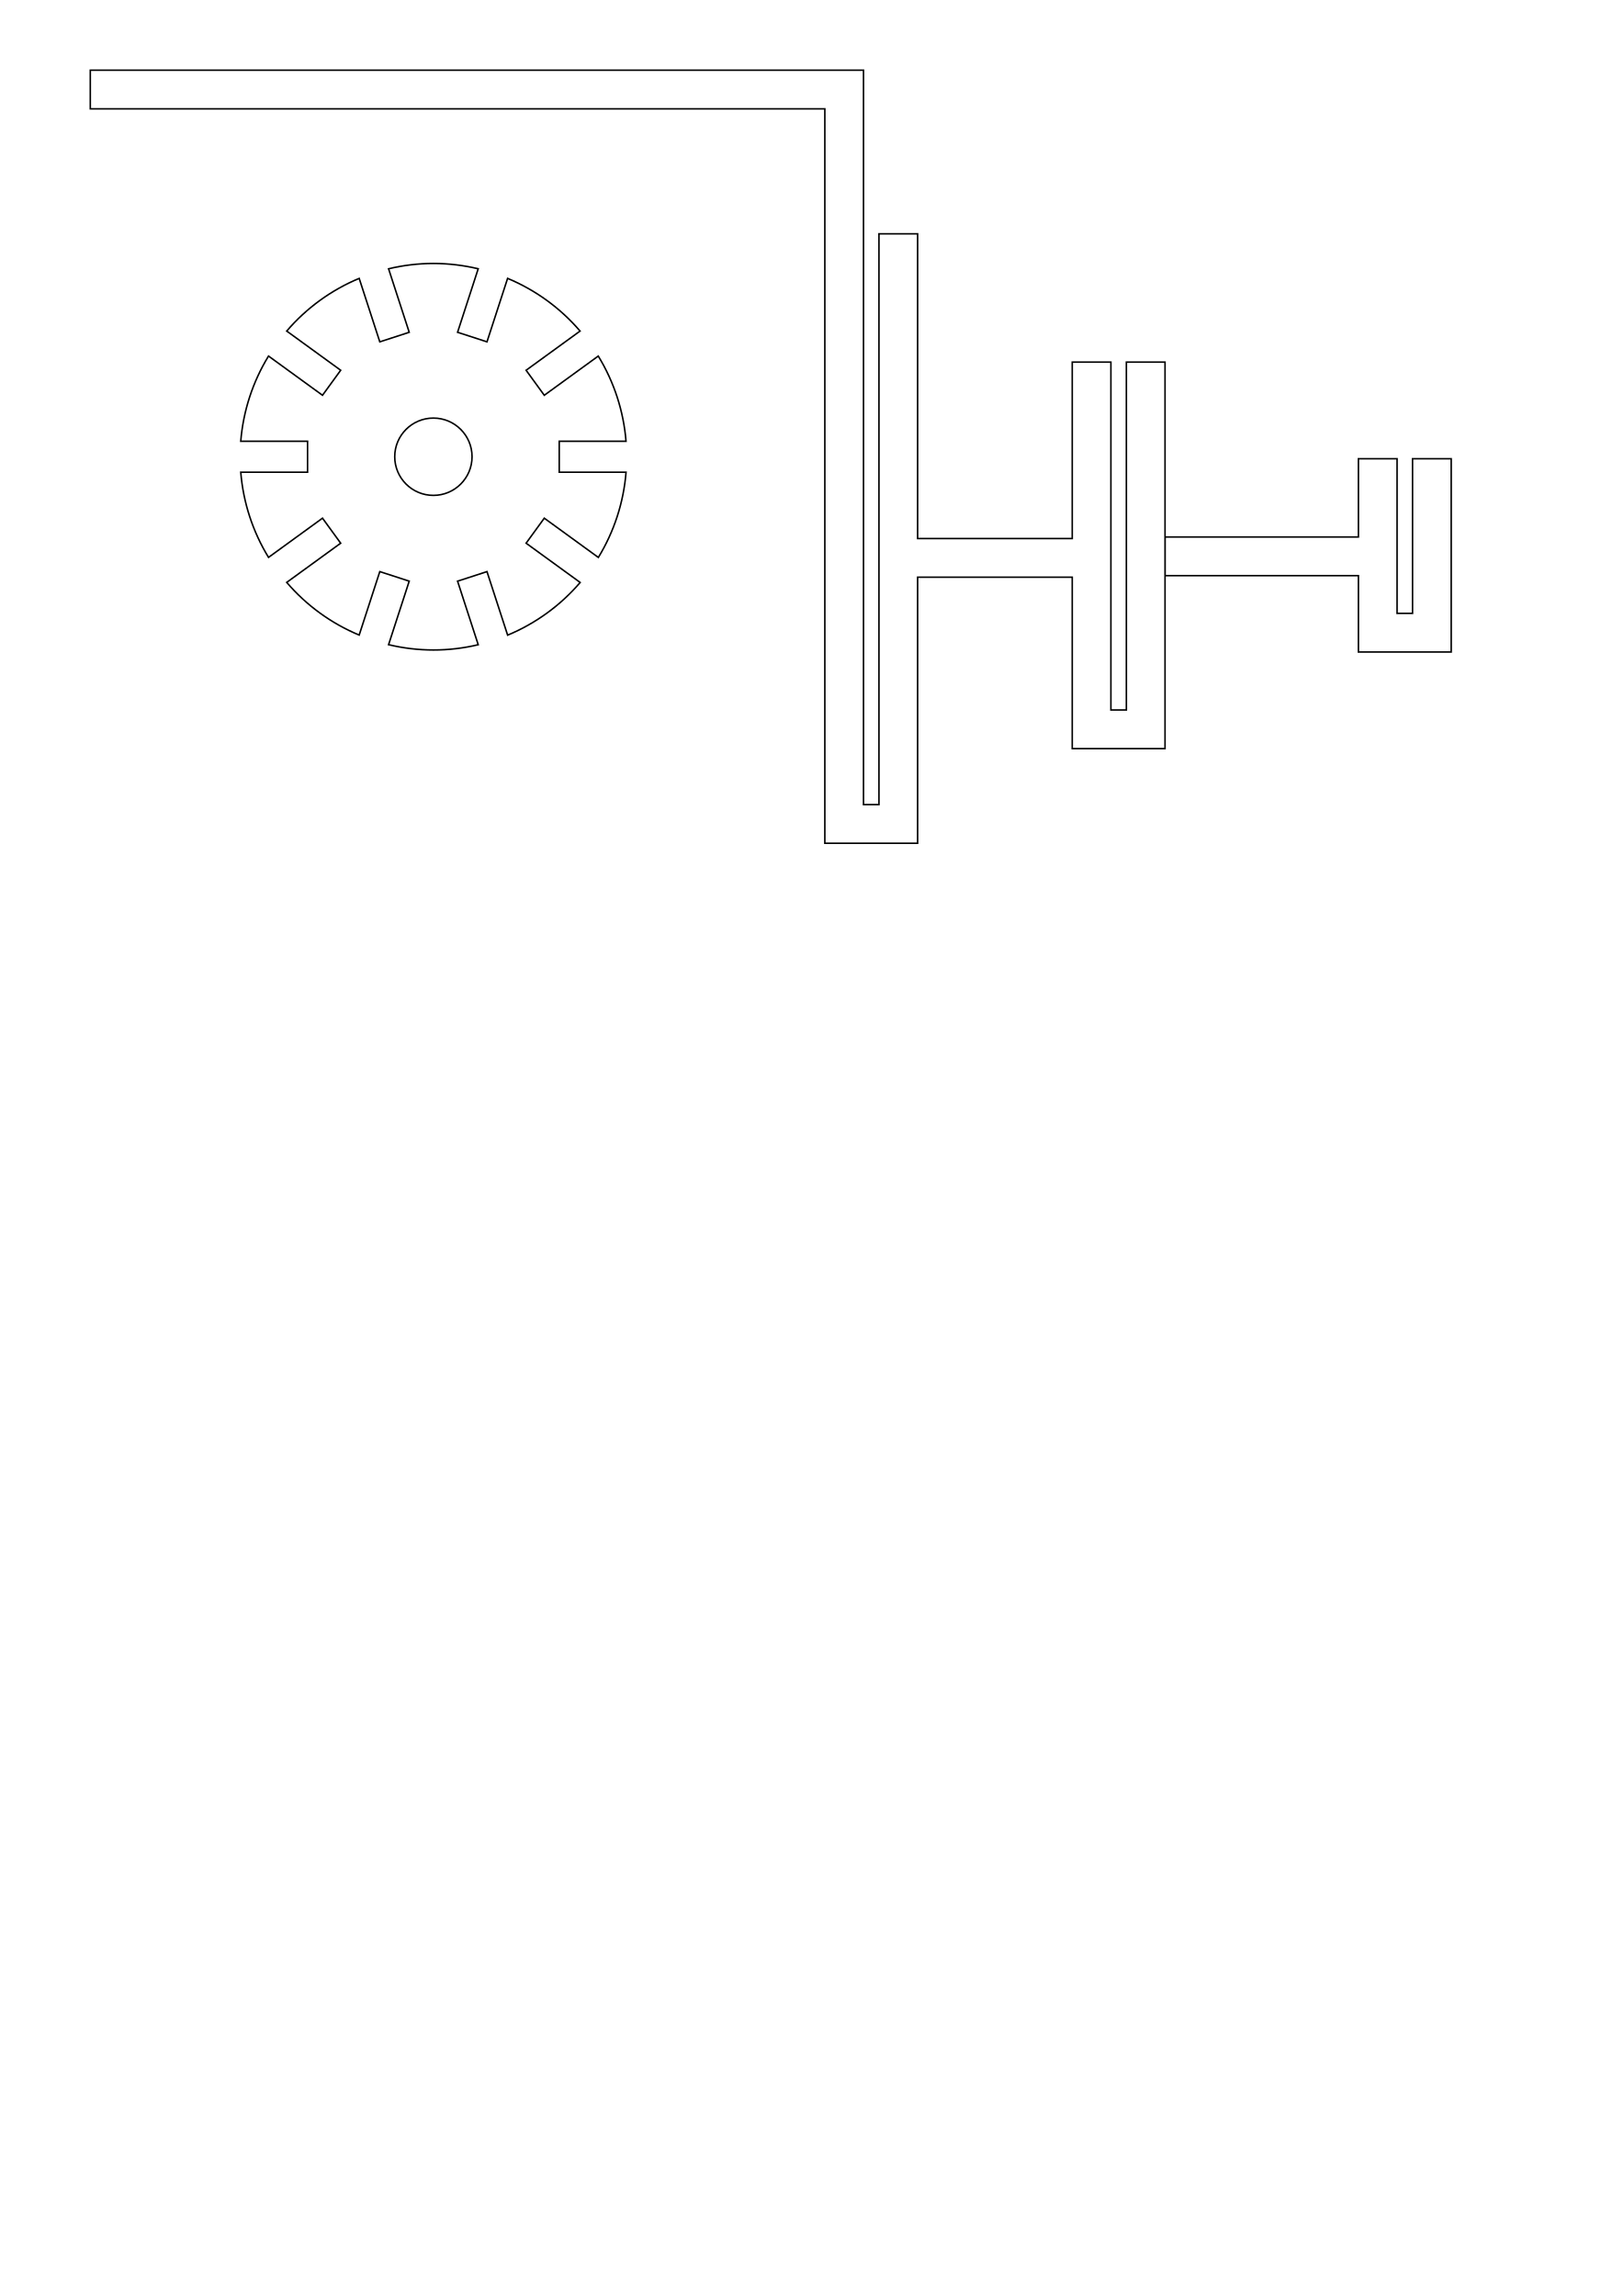
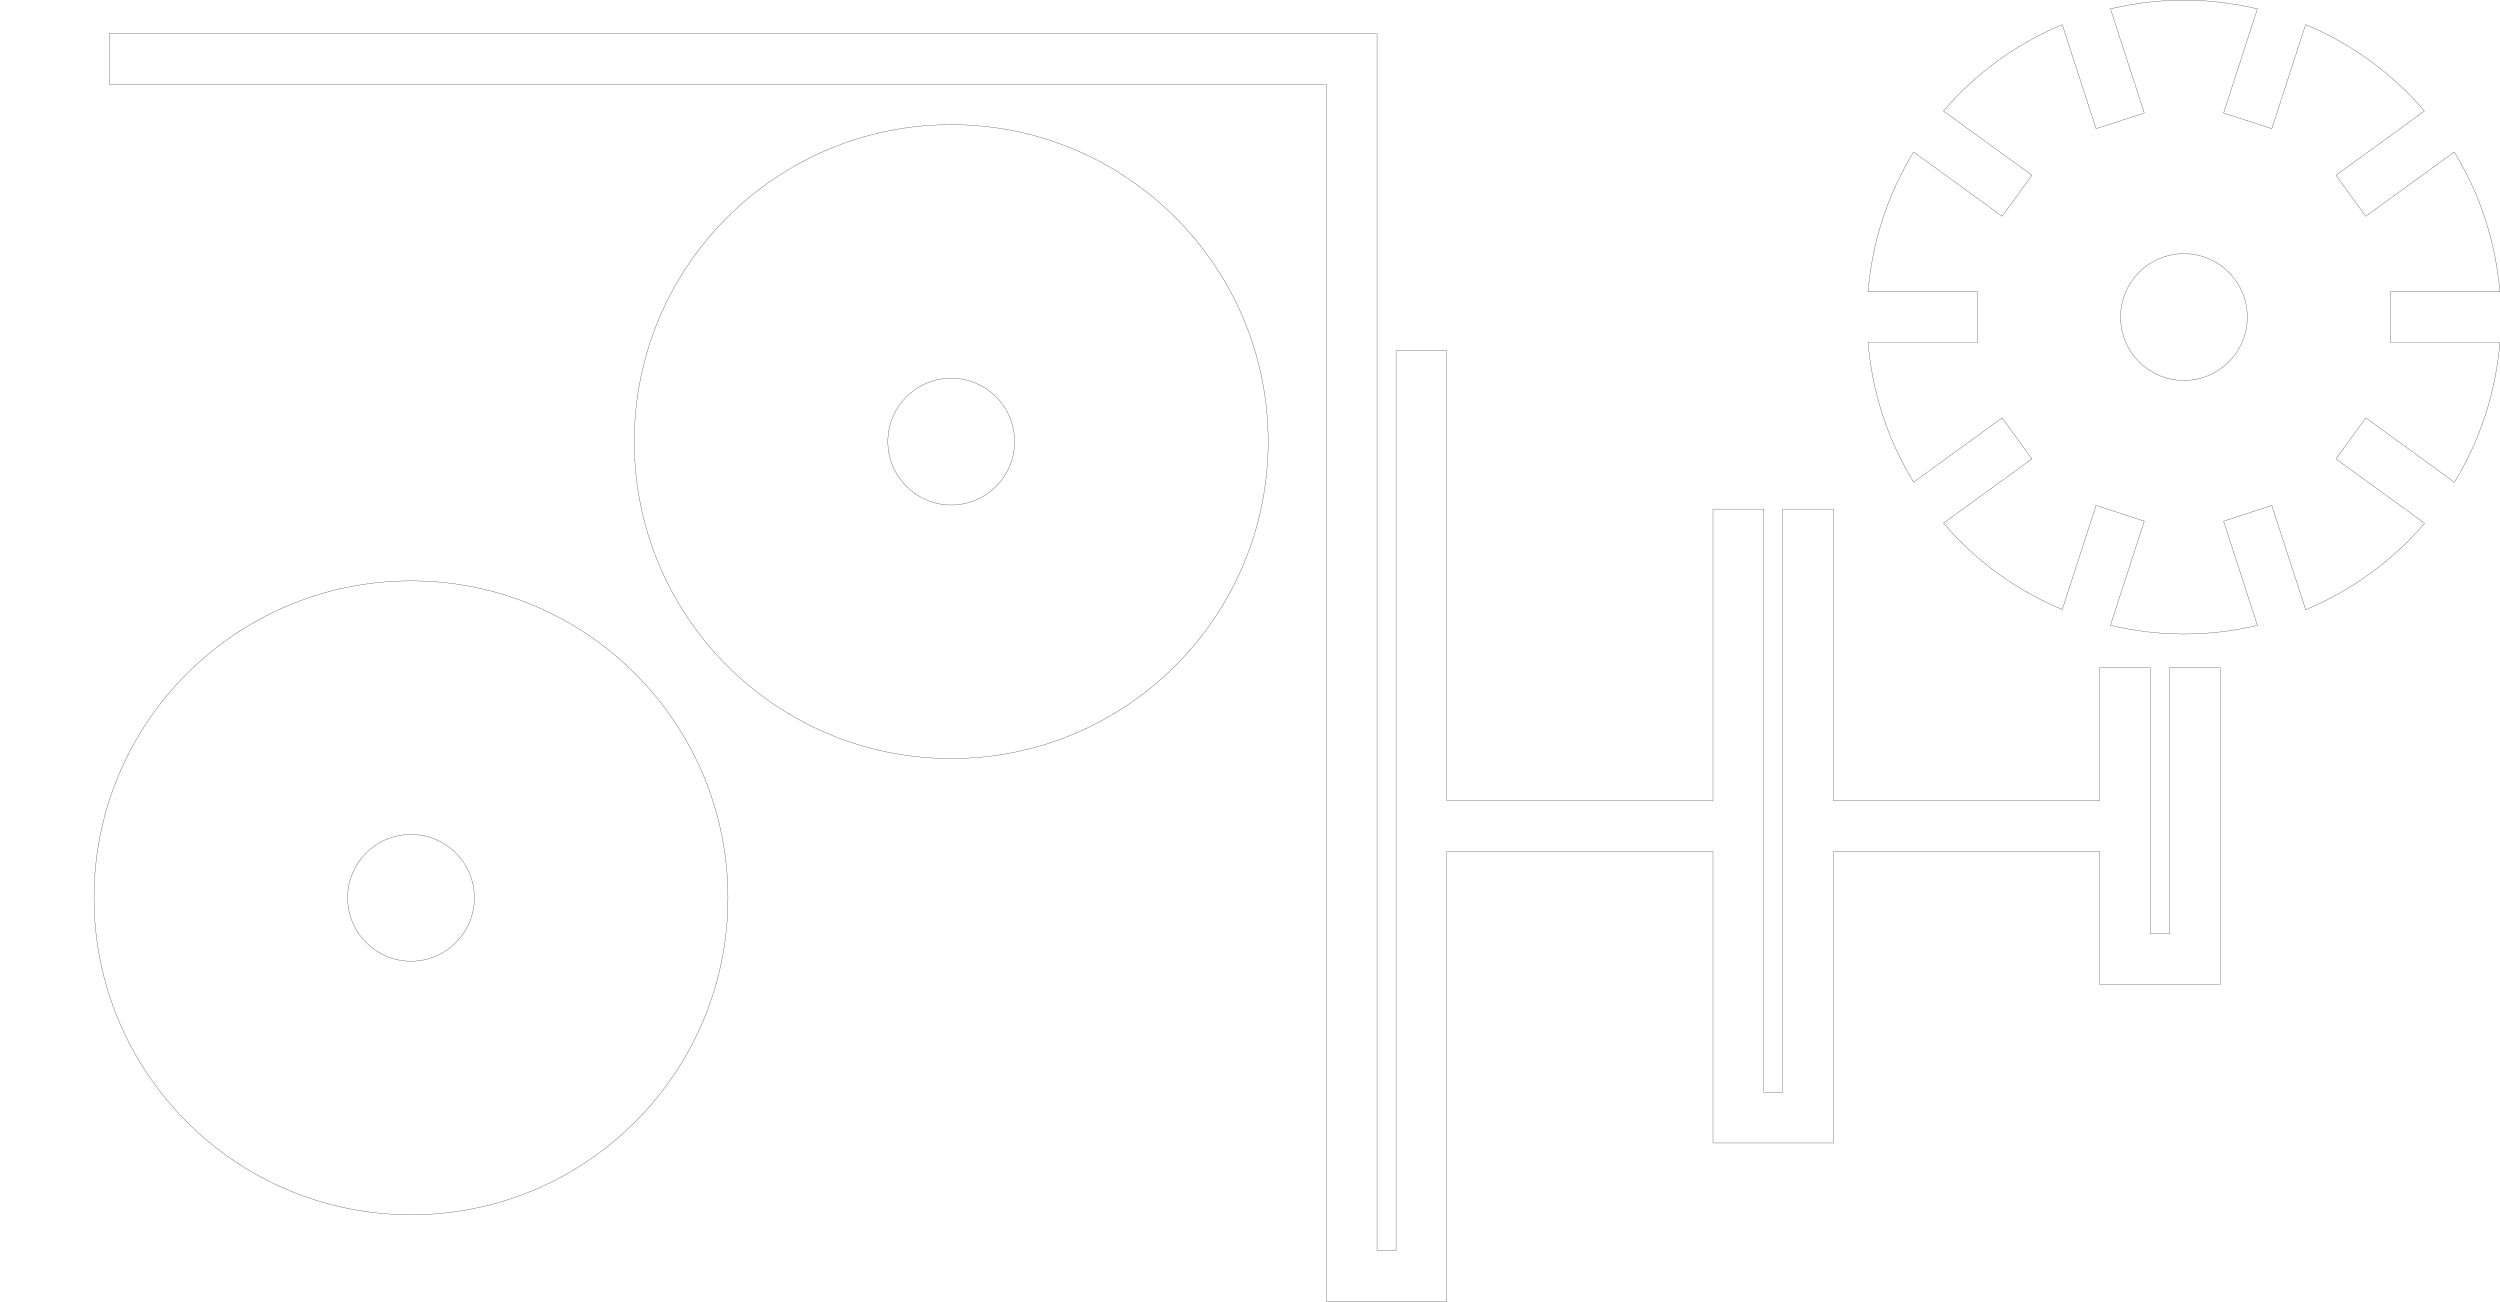
- <svg xmlns="http://www.w3.org/2000/svg" width="210mm" height="297mm" viewBox="0 0 210 297" version="1.1" id="svg7690">
+ <svg xmlns="http://www.w3.org/2000/svg" width="197.192mm" height="102.665mm" viewBox="0 0 197.192 102.665" version="1.1" id="svg7690">
  <defs id="defs7687" />
-   <g id="layer1">
-     <path id="rect695-1" style="fill:none;stroke:#000000;stroke-width:0.2;stroke-dasharray:none" d="m 11.679,9.08 v 5 h 95 v 95 h 5 v -5.2e-4 h 2 v 5.2e-4 h 5 V 74.663 h 20 v 22.177 h 5 2 5 v -50 h -5 v 45 h -2 v -45 h -5 v 22.823 h -20 v -39.417 h -5 v 39.417 5 29.417 H 111.68 V 14.079 9.08 h -5 z M 175.689,59.34 v 10.123 h -25 v 5 h 25 v 9.877 h 5 2 5 v -25 h -5 v 20 h -2 v -20 z" />
-     <path id="path1079-3" style="fill:none;stroke:#000000;stroke-width:0.2;stroke-dasharray:none" d="m 56.052,34.08 a 25,25 0 0 0 -5.796,0.689 l 2.669,8.214 -3.804,1.236 -2.667,-8.208 a 25,25 0 0 0 -9.372,6.813 l 6.979,5.071 -2.351,3.236 -6.981,-5.072 a 25,25 0 0 0 -3.592,11.021 h 8.64 v 4 h -8.64 a 25,25 0 0 0 3.592,11.021 l 6.981,-5.072 2.351,3.236 -6.98,5.071 a 25,25 0 0 0 9.373,6.813 l 2.667,-8.208 3.804,1.236 -2.669,8.214 a 25,25 0 0 0 5.796,0.689 25,25 0 0 0 5.798,-0.682 l -2.671,-8.221 3.804,-1.236 2.671,8.22 a 25,25 0 0 0 9.381,-6.816 l -6.992,-5.08 2.351,-3.236 6.992,5.08 a 25,25 0 0 0 3.585,-11.029 h -8.644 v -4 h 8.64 a 25,25 0 0 0 -3.592,-11.021 l -6.981,5.072 -2.351,-3.236 6.979,-5.071 a 25,25 0 0 0 -9.372,-6.813 l -2.667,8.208 -3.804,-1.236 2.669,-8.214 a 25,25 0 0 0 -5.796,-0.689 z m 0,20 a 5,5 0 0 1 5,5 5,5 0 0 1 -5,5 5,5 0 0 1 -5,-5 5,5 0 0 1 5,-5 z" />
+   <g id="layer1" transform="translate(-5.440861,-3.549164)">
+     <path id="rect695-0" style="fill:none;stroke:#000000;stroke-width:0.02;stroke-dasharray:none" d="m 14.057,6.204 v 4 h 96 v 96 h 4 1.5 4 V 70.704 h 21 v 23 h 4 1.5 4 v -23 h 21 v 10.5 h 4 1.5 4 v -25 h -4 v 21 h -1.5 v -21 h -4 v 10.5 h -21 v -23 h -4 v 23 4 19 h -1.5 v -46 h -4 v 23 h -21 v -35.5 h -4 v 35.5 4 31.5 h -1.5 V 6.204 Z" />
+     <path id="path1079" style="fill:none;stroke:#000000;stroke-width:0.02;stroke-dasharray:none" d="m 80.471,13.382 a 25,25 0 0 0 -25,25 25,25 0 0 0 25,25 25,25 0 0 0 25,-25 25,25 0 0 0 -25,-25 z m 0,20 a 5,5 0 0 1 5,5 5,5 0 0 1 -5,5 5,5 0 0 1 -5,-5 5,5 0 0 1 5,-5 z" />
+     <path id="path1079-8" style="fill:none;stroke:#000000;stroke-width:0.02;stroke-dasharray:none" d="m 37.859,49.366 a 25,25 0 0 0 -25,25 25,25 0 0 0 25,25 25,25 0 0 0 25,-25 25,25 0 0 0 -25,-25 z m 0,20 a 5,5 0 0 1 5,5 5,5 0 0 1 -5,5 5,5 0 0 1 -5,-5 5,5 0 0 1 5,-5 z" />
+     <path id="path1079-3" style="fill:none;stroke:#000000;stroke-width:0.02;stroke-dasharray:none" d="m 177.703,3.559 a 25,25 0 0 0 -5.796,0.689 l 2.669,8.214 -3.804,1.236 -2.667,-8.208 a 25,25 0 0 0 -9.372,6.813 l 6.979,5.071 -2.351,3.236 -6.981,-5.072 a 25,25 0 0 0 -3.592,11.021 h 8.64 v 4 h -8.64 a 25,25 0 0 0 3.592,11.021 l 6.981,-5.072 2.351,3.236 -6.98,5.071 a 25,25 0 0 0 9.373,6.813 l 2.667,-8.208 3.804,1.236 -2.669,8.214 a 25,25 0 0 0 5.796,0.689 25,25 0 0 0 5.798,-0.682 l -2.671,-8.221 3.804,-1.236 2.671,8.22 a 25,25 0 0 0 9.381,-6.816 l -6.992,-5.08 2.351,-3.236 6.992,5.08 a 25,25 0 0 0 3.585,-11.029 h -8.644 v -4 h 8.64 a 25,25 0 0 0 -3.592,-11.021 l -6.981,5.072 -2.351,-3.236 6.979,-5.071 a 25,25 0 0 0 -9.372,-6.813 l -2.667,8.208 -3.804,-1.236 2.669,-8.214 a 25,25 0 0 0 -5.796,-0.689 z m 0,20 a 5,5 0 0 1 5,5 5,5 0 0 1 -5,5 5,5 0 0 1 -5,-5 5,5 0 0 1 5,-5 z" />
  </g>
</svg>
